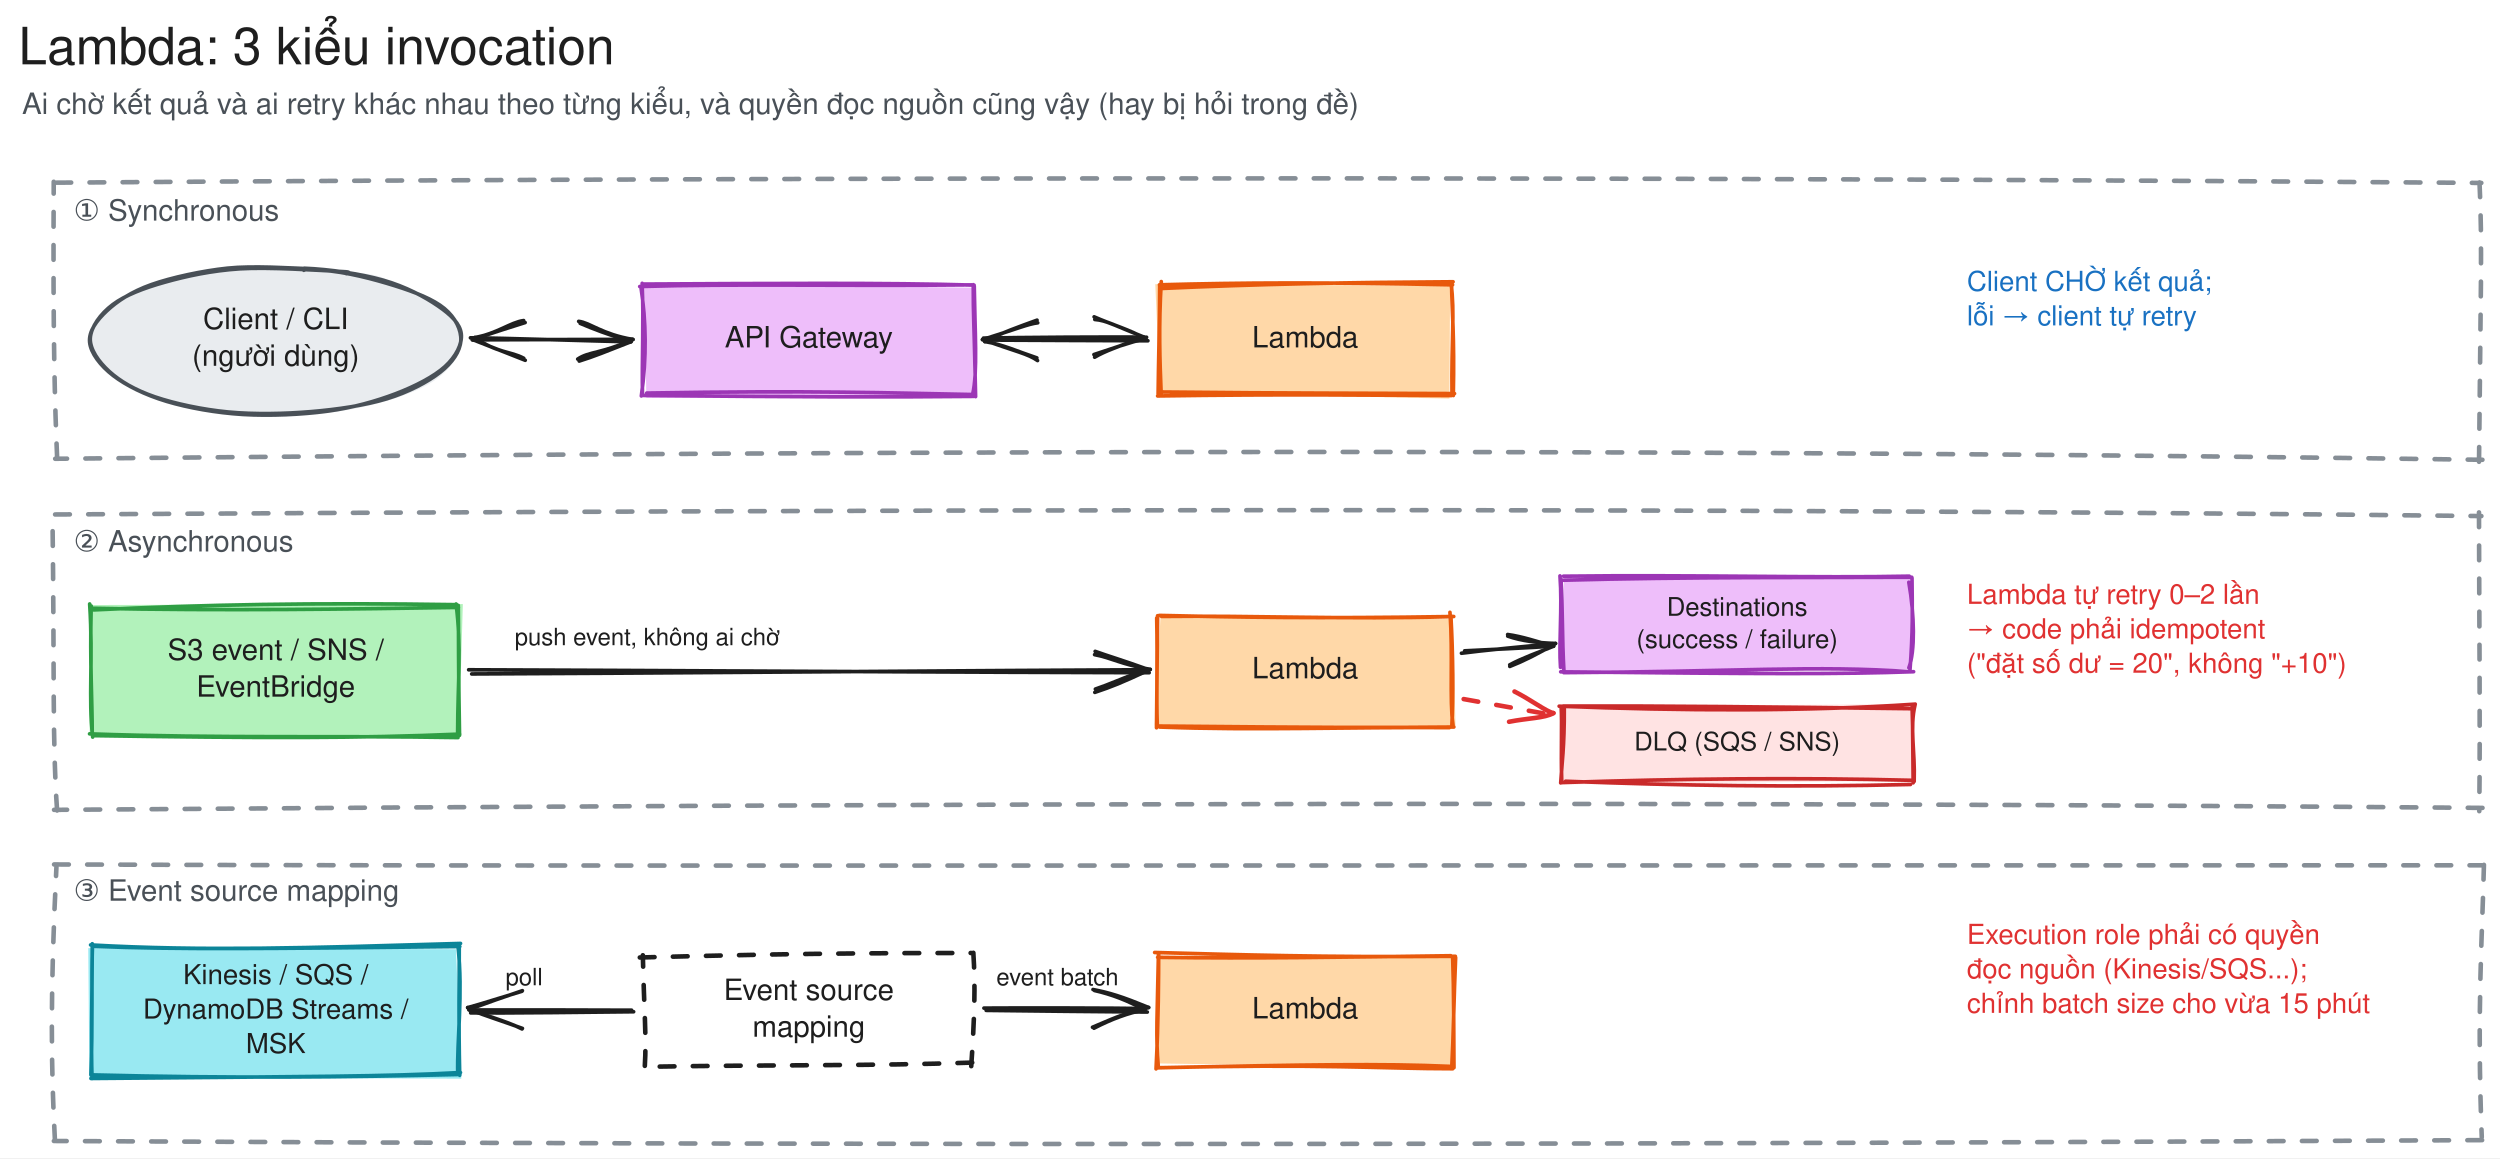
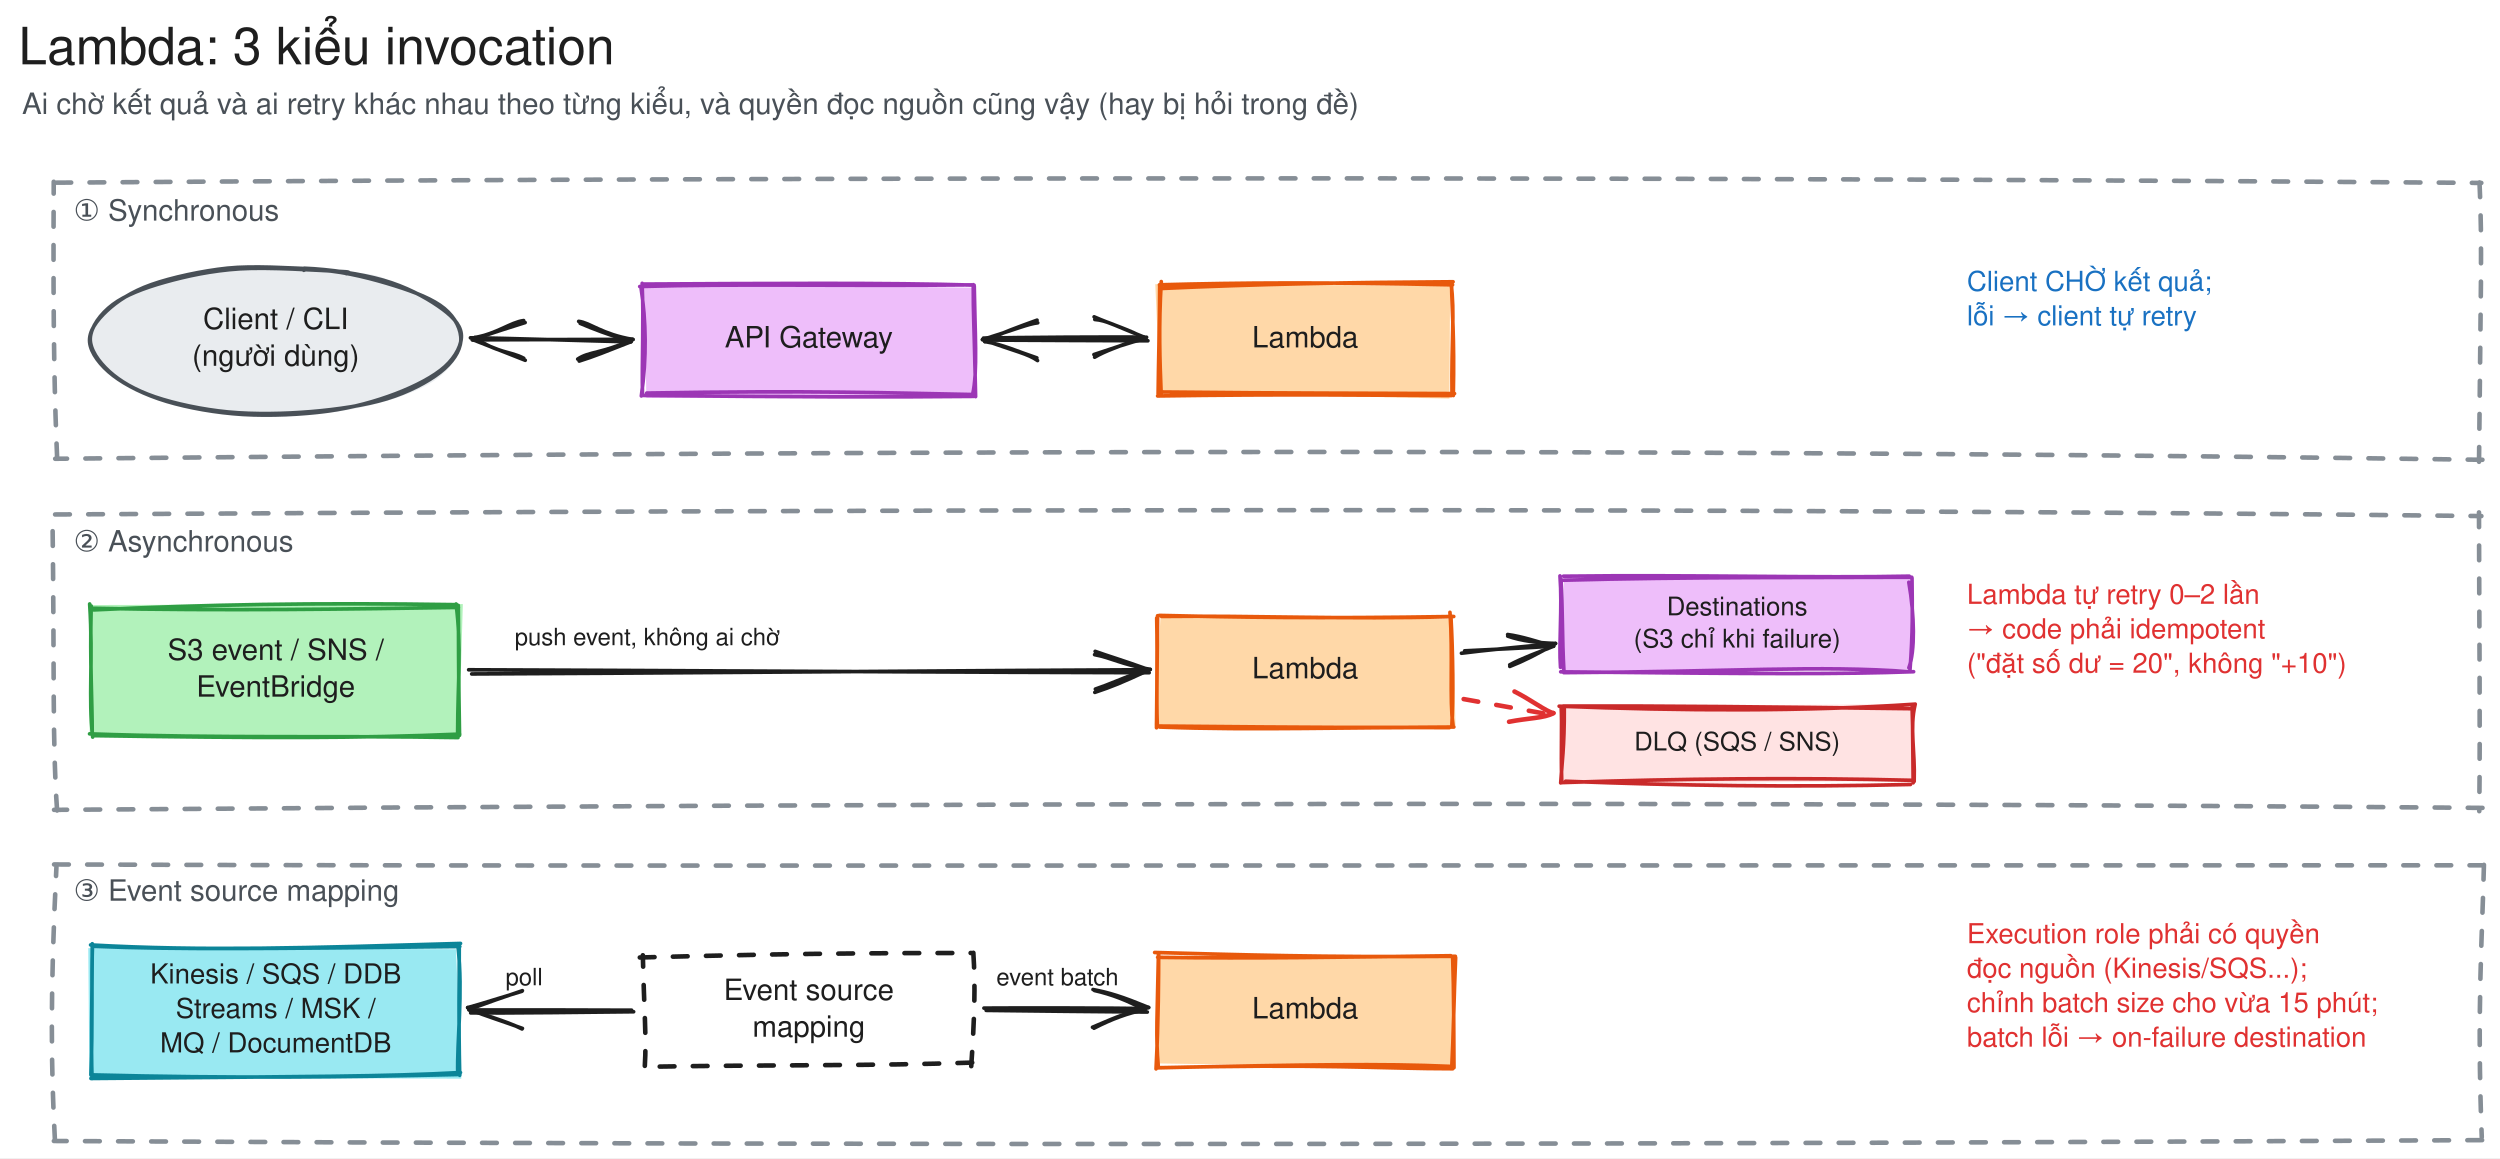
<svg xmlns="http://www.w3.org/2000/svg" version="1.1" viewBox="0 0 1360 630" width="1360" height="630">
  <defs>
    <style>
      @font-face {
        font-family: "Virgil";
        src: url("https://excalidraw.com/Virgil.woff2");
      }
      @font-face {
        font-family: "Cascadia";
        src: url("https://excalidraw.com/Cascadia.woff2");
      }
    </style>
  </defs>
  <rect x="0" y="0" width="1360" height="630" fill="#ffffff" />
  <g transform="translate(10 10) rotate(0 169.68 17.5)">
    <text x="0" y="25" font-family="Helvetica, Segoe UI Emoji" font-size="28px" fill="#1e1e1e" text-anchor="start" style="white-space: pre;" direction="ltr">Lambda: 3 kiểu invocation</text>
  </g>
  <g transform="translate(12 48) rotate(0 374.64 10)">
    <text x="0" y="14" font-family="Helvetica, Segoe UI Emoji" font-size="16px" fill="#495057" text-anchor="start" style="white-space: pre;" direction="ltr">Ai chờ kết quả và ai retry khác nhau theo từng kiểu, và quyền đọc nguồn cũng vậy (hay bị hỏi trong đề)</text>
  </g>
  <g stroke-linecap="round" transform="translate(30 100) rotate(0 660 75)">
    <path d="M0.71 -0.63 C486.13 -4.2, 972.04 -3.34, 1319.82 -0.49 M1318.85 -0.78 C1320.44 31.2, 1319.4 64.14, 1318.58 151.67 M1320.43 150.13 C915.56 144.41, 511.38 144.66, 0.03 149.57 M1.09 149.29 C-0.16 119.95, -1.25 86.04, -0.77 -1.11" stroke="#868e96" stroke-width="2.5" fill="none" stroke-dasharray="8 10" />
  </g>
  <g transform="translate(40 106) rotate(0 54.88 10)">
    <text x="0" y="14" font-family="Helvetica, Segoe UI Emoji" font-size="16px" fill="#495057" text-anchor="start" style="white-space: pre;" direction="ltr">① Synchronous</text>
  </g>
  <g stroke-linecap="round" transform="translate(30 280) rotate(0 660 80)">
    <path d="M-0.01 -0.13 C448.24 -2.8, 894.89 -4.02, 1319.86 0.74 M1318.57 -1.24 C1318.67 56.71, 1319.29 114.37, 1318.72 161.27 M1320.47 159.49 C912.84 156.16, 506.95 156.77, -0.59 160.56 M1.07 160.92 C-1.61 123.54, -0.31 87.41, -1.46 0.07" stroke="#868e96" stroke-width="2.5" fill="none" stroke-dasharray="8 10" />
  </g>
  <g transform="translate(40 286) rotate(0 59.12 10)">
    <text x="0" y="14" font-family="Helvetica, Segoe UI Emoji" font-size="16px" fill="#495057" text-anchor="start" style="white-space: pre;" direction="ltr">② Asynchronous</text>
  </g>
  <g stroke-linecap="round" transform="translate(30 470) rotate(0 660 75)">
    <path d="M-0.57 0.26 C271.83 1.34, 543.52 0.7, 1320.24 0.72 M1321.26 0.49 C1320.42 38.9, 1317.34 78.6, 1320.08 148.59 M1320.25 150.23 C897.56 152.45, 475.79 153.37, -0.68 150.7 M-0.11 150.47 C-2.24 110.88, -2.75 70.95, 0.69 1.84" stroke="#868e96" stroke-width="2.5" fill="none" stroke-dasharray="8 10" />
  </g>
  <g transform="translate(40 476) rotate(0 89.76 10)">
    <text x="0" y="14" font-family="Helvetica, Segoe UI Emoji" font-size="16px" fill="#495057" text-anchor="start" style="white-space: pre;" direction="ltr">③ Event source mapping</text>
  </g>
  <g stroke-linecap="round" transform="translate(50 145) rotate(0 100 40)">
    <path d="M124.97 1.47 C138.52 2.48, 152.54 6.26, 163.71 9.85 C174.87 13.43, 185.78 17.66, 191.97 23 C198.15 28.34, 201.2 35.89, 200.82 41.88 C200.43 47.87, 196.29 53.94, 189.65 58.94 C183.01 63.94, 172.67 68.65, 160.97 71.88 C149.27 75.11, 133.74 77.08, 119.45 78.34 C105.17 79.6, 89.18 80.81, 75.26 79.45 C61.34 78.09, 46.96 74.03, 35.93 70.17 C24.9 66.32, 15.01 61.64, 9.09 56.3 C3.17 50.96, 0.09 44.02, 0.4 38.15 C0.7 32.28, 4.27 25.97, 10.92 21.08 C17.57 16.18, 28.85 12.01, 40.31 8.78 C51.77 5.55, 62.48 2.59, 79.68 1.67 C96.87 0.75, 129.9 2.17, 143.48 3.26 C157.05 4.35, 161.71 7.31, 161.12 8.21 M131.78 3.53 C144.92 4.58, 158.74 7.15, 169.4 10.8 C180.06 14.44, 190.55 19.94, 195.75 25.42 C200.95 30.89, 202.22 37.52, 200.61 43.65 C199 49.78, 193.96 56.95, 186.06 62.19 C178.16 67.42, 165.78 71.92, 153.2 75.06 C140.63 78.2, 124.7 80.66, 110.63 81 C96.55 81.35, 82.32 79.15, 68.75 77.14 C55.18 75.12, 39.72 72.73, 29.19 68.92 C18.67 65.12, 10.27 59.78, 5.62 54.29 C0.97 48.79, -0.39 41.65, 1.28 35.94 C2.94 30.23, 7.98 24.83, 15.62 20.01 C23.27 15.19, 34.84 10.45, 47.17 7.03 C59.5 3.61, 75.29 0.33, 89.6 -0.49 C103.91 -1.31, 125.99 1.53, 133.03 2.11 C140.06 2.69, 132.22 2.31, 131.8 2.98" stroke="none" stroke-width="0" fill="#e9ecef" />
    <path d="M125.03 1.99 C138.63 2.9, 153.59 6.97, 164.72 10.44 C175.84 13.92, 185.77 17.85, 191.77 22.83 C197.76 27.82, 201.07 34.57, 200.69 40.35 C200.3 46.13, 196.18 52.26, 189.47 57.52 C182.76 62.79, 172.14 68.37, 160.44 71.94 C148.73 75.5, 133.61 77.72, 119.24 78.92 C104.87 80.12, 88.39 80.48, 74.22 79.13 C60.05 77.79, 45.03 74.55, 34.23 70.87 C23.44 67.18, 15.28 62.36, 9.43 57.04 C3.59 51.72, -1.16 45.01, -0.85 38.95 C-0.53 32.89, 4.58 25.75, 11.34 20.68 C18.1 15.61, 28.16 11.75, 39.7 8.51 C51.24 5.27, 65.02 2.22, 80.6 1.23 C96.18 0.24, 123.54 2.11, 133.18 2.56 C142.83 3, 139.16 3.17, 138.45 3.89 M115.5 0.91 C129.63 1.48, 146.34 3.99, 158.47 7.42 C170.6 10.84, 181.22 16.6, 188.3 21.47 C195.37 26.33, 200.3 31.13, 200.93 36.61 C201.57 42.1, 198.04 48.96, 192.08 54.39 C186.12 59.82, 175.83 65.15, 165.18 69.2 C154.54 73.24, 142.04 76.79, 128.21 78.67 C114.37 80.55, 96.76 81.36, 82.16 80.47 C67.57 79.59, 52.4 76.87, 40.64 73.35 C28.87 69.82, 18.56 64.68, 11.58 59.32 C4.6 53.96, -0.66 47.05, -1.24 41.18 C-1.82 35.31, 2.51 29.35, 8.12 24.12 C13.72 18.9, 21.41 13.69, 32.36 9.81 C43.31 5.94, 59.96 2.34, 73.79 0.88 C87.62 -0.58, 108.44 0.87, 115.35 1.06 C122.27 1.26, 115.56 1.54, 115.27 2.04" stroke="#495057" stroke-width="2" fill="none" />
  </g>
  <g transform="translate(106 165) rotate(0 44 20)">
    <text x="44" y="14" font-family="Helvetica, Segoe UI Emoji" font-size="16px" fill="#1e1e1e" text-anchor="middle" style="white-space: pre;" direction="ltr">Client / CLI</text>
    <text x="44" y="34" font-family="Helvetica, Segoe UI Emoji" font-size="16px" fill="#1e1e1e" text-anchor="middle" style="white-space: pre;" direction="ltr">(người dùng)</text>
  </g>
  <g stroke-linecap="round" transform="translate(350 155) rotate(0 90 30)">
    <path d="M0.44 -0.93 L178.94 1.51 L179.48 61.15 L1.62 61.52" stroke="none" stroke-width="0" fill="#eebefa" />
    <path d="M-1.99 0.87 C51.35 -0.74, 106.86 0.75, 178.51 -0.03 M0.35 -0.47 C66.89 -0.82, 133.07 -1.31, 179.9 0.11 M179.99 0.64 C180.33 24.26, 181.89 47.98, 179.13 59.41 M179.45 -0.13 C179.33 13.9, 180.15 29.52, 180.72 60.76 M179.15 59.62 C134.32 58.81, 92.97 57.26, 1.8 58.83 M179.7 60.63 C133.34 61.12, 84.53 60.97, -0.6 60.12 M-1.11 60.41 C1.91 39.34, 1.43 19.32, -1.22 1.99 M-0.49 60.04 C-0.88 40.64, 0.27 19.81, -0.65 -0.87" stroke="#9c36b5" stroke-width="2" fill="none" />
  </g>
  <g transform="translate(392 175) rotate(0 48 10)">
    <text x="48" y="14" font-family="Helvetica, Segoe UI Emoji" font-size="16px" fill="#1e1e1e" text-anchor="middle" style="white-space: pre;" direction="ltr">API Gateway</text>
  </g>
  <g stroke-linecap="round" transform="translate(630 155) rotate(0 80 30)">
    <path d="M-1.52 -0.38 L158.86 0.41 L158.48 61.85 L1.04 58.4" stroke="none" stroke-width="0" fill="#ffd8a8" />
    <path d="M1.52 1.95 C52.71 -0.41, 104.44 -1.43, 160.47 -1.72 M0.74 -0.06 C45.45 -1.27, 89.47 -1.54, 160.19 -0.05 M159.36 -0.87 C161.52 14.74, 159.48 31.2, 159.89 59.43 M159.66 -0.57 C159.82 14.31, 161.3 27.21, 160.6 60.17 M161.26 59.1 C115.4 58.85, 71.59 59, 1.74 58.24 M159.46 60.2 C115.81 60.01, 70.73 59.33, -0.25 60.4 M1.67 59.19 C0.96 41.27, 0.26 22.99, 1.73 -1.82 M0.02 59.28 C0.19 42.5, 0.76 25.03, 0.87 0.38" stroke="#e8590c" stroke-width="2" fill="none" />
  </g>
  <g transform="translate(681.12 175) rotate(0 28.88 10)">
    <text x="28.88" y="14" font-family="Helvetica, Segoe UI Emoji" font-size="16px" fill="#1e1e1e" text-anchor="middle" style="white-space: pre;" direction="ltr">Lambda</text>
  </g>
  <g stroke-linecap="round" transform="translate(50 330) rotate(0 100 35)">
    <path d="M-0.84 -0.89 L201.79 -1.41 L199.71 70.32 L-1.25 69.97" stroke="none" stroke-width="0" fill="#b2f2bb" />
    <path d="M0.99 1.79 C60.71 -1.1, 120.14 -2.26, 198.5 -1.06 M-0.31 0.88 C71.79 2.4, 143.21 1.32, 199.39 0.43 M198.09 -1.43 C201.14 21.66, 199.01 41.42, 198.96 68.09 M199.3 -0.65 C199.58 14.6, 199.22 29.4, 199.98 70.04 M199.14 71.24 C134.59 70.1, 69.21 71.73, -1.28 69.21 M200.08 69.35 C145.55 71.67, 92.09 71.62, 0.48 70.18 M0.42 70.98 C-2.04 49.53, 0.74 29.6, -1.22 -1.45 M0.16 69.04 C0.2 51.11, -1.17 32.25, -0.39 -0.35" stroke="#2f9e44" stroke-width="2" fill="none" />
  </g>
  <g transform="translate(85.76 345) rotate(0 64.24 20)">
    <text x="64.24" y="14" font-family="Helvetica, Segoe UI Emoji" font-size="16px" fill="#1e1e1e" text-anchor="middle" style="white-space: pre;" direction="ltr">S3 event / SNS /</text>
    <text x="64.24" y="34" font-family="Helvetica, Segoe UI Emoji" font-size="16px" fill="#1e1e1e" text-anchor="middle" style="white-space: pre;" direction="ltr">EventBridge</text>
  </g>
  <g stroke-linecap="round" transform="translate(630 335) rotate(0 80 30)">
    <path d="M1.29 1.03 L160.25 1.79 L161.82 60.1 L-1.82 59.66" stroke="none" stroke-width="0" fill="#ffd8a8" />
    <path d="M1.86 0.35 C51.88 -0.29, 103.22 2.11, 158.87 0.46 M0.67 -0.22 C42.11 0.74, 84.27 1.6, 160.83 0.38 M158.77 -1.89 C160.48 21.04, 158.43 46.1, 160.44 59.43 M159.28 -0.04 C160.47 21.63, 160.64 43.39, 159.78 60.47 M158.43 60.83 C105.13 60.43, 52.68 62.53, 0.84 60.51 M160.89 60.5 C123.35 60.91, 85.79 60.78, -0.27 59.96 M-0.43 59.54 C-1.05 43.24, -0.24 26.6, -0.75 1.2 M-0.86 60.9 C-0.6 39.56, -0.48 17.98, -0.27 -0.05" stroke="#e8590c" stroke-width="2" fill="none" />
  </g>
  <g transform="translate(681.12 355) rotate(0 28.88 10)">
    <text x="28.88" y="14" font-family="Helvetica, Segoe UI Emoji" font-size="16px" fill="#1e1e1e" text-anchor="middle" style="white-space: pre;" direction="ltr">Lambda</text>
  </g>
  <g stroke-linecap="round" transform="translate(850 315) rotate(0 95 25)">
    <path d="M0.92 -1.95 L189.22 -0.27 L189.42 49.1 L-0.68 50.49" stroke="none" stroke-width="0" fill="#eebefa" />
    <path d="M0.51 -1.55 C69.48 -2.43, 140.44 -0.51, 188.63 -1.57 M-0.65 0.67 C69.28 -1.27, 138.2 -0.7, 189.99 -0.97 M188.4 1.75 C191.52 19.65, 191.83 39.36, 188.43 48.27 M190.13 -0.56 C190.28 15.35, 190.65 29.25, 189.03 49.45 M189.52 50.48 C139.18 46.72, 91.65 50.5, 0.71 50.92 M191 50.41 C150.48 51.83, 111.84 51.66, -0.98 50.47 M-1.08 48.04 C-2.11 34.68, -0.03 15.74, -1.37 -1.71 M0.79 50.33 C-0.26 32.08, 0.12 15.55, -0.81 0.18" stroke="#9c36b5" stroke-width="2" fill="none" />
  </g>
  <g transform="translate(884.45 322.5) rotate(0 60.55 17.5)">
-     <text x="60.55" y="12.5" font-family="Helvetica, Segoe UI Emoji" font-size="14px" fill="#1e1e1e" text-anchor="middle" style="white-space: pre;" direction="ltr">Destinations</text>
-     <text x="60.55" y="30" font-family="Helvetica, Segoe UI Emoji" font-size="14px" fill="#1e1e1e" text-anchor="middle" style="white-space: pre;" direction="ltr">(success / failure)</text>
+     <text x="60.55" y="12.25" font-family="Helvetica, Segoe UI Emoji" font-size="14px" fill="#1e1e1e" text-anchor="middle" style="white-space: pre;" direction="ltr">Destinations</text>
+     <text x="60.55" y="29.75" font-family="Helvetica, Segoe UI Emoji" font-size="14px" fill="#1e1e1e" text-anchor="middle" style="white-space: pre;" direction="ltr">(S3 chỉ khi failure)</text>
  </g>
  <g stroke-linecap="round" transform="translate(850 385) rotate(0 95 20)">
    <path d="M0.22 -0.55 L188.9 -2 L190.61 39.67 L-0.9 41.76" stroke="none" stroke-width="0" fill="#ffe3e3" />
    <path d="M-1.82 -0.83 C65.07 1.81, 132.67 2.1, 191.7 -1.94 M0.29 -0.9 C56.28 -1.11, 112.07 -0.44, 190.45 0.54 M191.88 -1.98 C188.72 11.25, 191.88 23.06, 191.31 40.08 M190.16 -0.26 C190.66 12.86, 190.54 28.42, 190.76 40.86 M189.28 41.76 C126.19 43.33, 63.42 42.42, 1.68 39.99 M190.37 39.49 C127.57 37.9, 64.23 38.53, -0.8 40.73 M-0.98 40.9 C-0.41 30.8, 1.11 21.43, 0.97 -0.03 M-0.43 39.45 C-0.93 23.99, -0.16 8.01, -0.74 -0.43" stroke="#c92a2a" stroke-width="2" fill="none" />
  </g>
  <g transform="translate(890.89 396.25) rotate(0 54.11 8.75)">
    <text x="54.11" y="12" font-family="Helvetica, Segoe UI Emoji" font-size="14px" fill="#1e1e1e" text-anchor="middle" style="white-space: pre;" direction="ltr">DLQ (SQS / SNS)</text>
  </g>
  <g stroke-linecap="round" transform="translate(50 515) rotate(0 100 35)">
    <path d="M-1.99 0.79 L198.06 1.36 L200.95 71.8 L-1.38 71.2" stroke="none" stroke-width="0" fill="#99e9f2" />
    <path d="M-0.72 -0.96 C60.07 2.46, 117.65 0.69, 200.52 -1.77 M0.9 -0.19 C46.36 1.64, 93.59 1.11, 200.12 -0.08 M199.16 -0.12 C201.96 25.94, 198.5 50.58, 199.02 69.52 M199.83 0.92 C199.89 20.14, 199.39 39.28, 200.08 69.96 M200.49 68.46 C160.16 70.66, 120.47 70.61, -0.53 71.69 M200.15 69.51 C137.94 71.01, 75.82 71.67, -0.17 69.73 M0.07 71.77 C-0.55 52.74, 0.05 35.44, 0.2 -1.6 M-0.54 69.68 C0.47 43.46, -0.31 15.05, 0.28 0.66" stroke="#0c8599" stroke-width="2" fill="none" />
  </g>
-   <g transform="translate(74.1 521.875) rotate(0 75.9 28.125)">
-     <text x="75.9" y="13.5" font-family="Helvetica, Segoe UI Emoji" font-size="15px" fill="#1e1e1e" text-anchor="middle" style="white-space: pre;" direction="ltr">Kinesis / SQS /</text>
-     <text x="75.9" y="32.25" font-family="Helvetica, Segoe UI Emoji" font-size="15px" fill="#1e1e1e" text-anchor="middle" style="white-space: pre;" direction="ltr">DynamoDB Streams /</text>
-     <text x="75.9" y="51" font-family="Helvetica, Segoe UI Emoji" font-size="15px" fill="#1e1e1e" text-anchor="middle" style="white-space: pre;" direction="ltr">MSK</text>
+   <g transform="translate(74.1 521.88) rotate(0 75.9 28.12)">
+     <text x="75.9" y="13.12" font-family="Helvetica, Segoe UI Emoji" font-size="15px" fill="#1e1e1e" text-anchor="middle" style="white-space: pre;" direction="ltr">Kinesis / SQS / DDB</text>
+     <text x="75.9" y="31.88" font-family="Helvetica, Segoe UI Emoji" font-size="15px" fill="#1e1e1e" text-anchor="middle" style="white-space: pre;" direction="ltr">Streams / MSK /</text>
+     <text x="75.9" y="50.62" font-family="Helvetica, Segoe UI Emoji" font-size="15px" fill="#1e1e1e" text-anchor="middle" style="white-space: pre;" direction="ltr">MQ / DocumentDB</text>
  </g>
  <g stroke-linecap="round" transform="translate(350 520) rotate(0 90 30)">
    <path d="M-1.85 -0.68 L181.23 1.24 L179.23 60.65 L1.74 61.41" stroke="none" stroke-width="0" fill="#ffffff" />
    <path d="M-1.94 0.87 C40.57 -0.17, 84.38 -1.58, 178.29 -1.58 M179.5 -1.67 C180.67 15.91, 180.11 34.19, 178.35 59.99 M178.88 58.05 C125.16 59.93, 68.2 59.17, 0.69 60.34 M0.78 59.83 C1.77 44.53, 0.34 29.09, -0.29 -0.33" stroke="#1e1e1e" stroke-width="2.5" fill="none" stroke-dasharray="8 10" />
  </g>
  <g transform="translate(390.24 530) rotate(0 49.76 20)">
    <text x="49.76" y="14" font-family="Helvetica, Segoe UI Emoji" font-size="16px" fill="#1e1e1e" text-anchor="middle" style="white-space: pre;" direction="ltr">Event source</text>
    <text x="49.76" y="34" font-family="Helvetica, Segoe UI Emoji" font-size="16px" fill="#1e1e1e" text-anchor="middle" style="white-space: pre;" direction="ltr">mapping</text>
  </g>
  <g stroke-linecap="round" transform="translate(630 520) rotate(0 80 30)">
    <path d="M-0.06 1.49 L160.02 0.98 L161.65 61.07 L-0.33 58.5" stroke="none" stroke-width="0" fill="#ffd8a8" />
    <path d="M-1.87 -1.85 C43.76 -0.63, 89.84 0.85, 161.71 0.23 M-0.24 0.8 C51.74 1.54, 103.36 0.68, 159.25 -0.09 M161.86 0.96 C160.97 21.38, 160.63 44.78, 159.78 60.08 M160.24 0.56 C160.94 19.89, 160.8 41.04, 160.95 60.81 M160.27 61.4 C123.05 61.42, 87.33 58.57, -0.56 60.91 M159.22 60.12 C121.55 58.46, 81.35 59.18, 0.65 60.83 M-1.11 61.47 C0.25 35.04, 0.29 10.28, 0.32 -0.92 M0.09 59.85 C-1.32 44.89, -0.41 31.24, 0.18 -0.53" stroke="#e8590c" stroke-width="2" fill="none" />
  </g>
  <g transform="translate(681.12 540) rotate(0 28.88 10)">
    <text x="28.88" y="14" font-family="Helvetica, Segoe UI Emoji" font-size="16px" fill="#1e1e1e" text-anchor="middle" style="white-space: pre;" direction="ltr">Lambda</text>
  </g>
  <g stroke-linecap="round">
    <g transform="translate(256 185) rotate(0 44 0)">
      <path d="M0.9 -0.12 C15.68 -0.24, 73.59 -0.3, 87.92 -0.39 M-0.08 -1.23 C14.59 -1.21, 72.05 0.69, 86.92 0.94" stroke="#1e1e1e" stroke-width="2" fill="none" />
    </g>
    <g transform="translate(256 185) rotate(0 44 0)">
      <path d="M28.86 -10.61 C21.71 -9.66, 14.49 -3.52, 2.31 -1.38 M29.67 -9.53 C22.06 -7.11, 13.83 -4.64, 1.28 -0.19" stroke="#1e1e1e" stroke-width="2" fill="none" />
    </g>
    <g transform="translate(256 185) rotate(0 44 0)">
      <path d="M28.92 9.91 C21.7 5.96, 14.46 7.19, 2.31 -1.38 M29.73 10.99 C22.26 7.93, 14.02 4.9, 1.28 -0.19" stroke="#1e1e1e" stroke-width="2" fill="none" />
    </g>
    <g transform="translate(256 185) rotate(0 44 0)">
      <path d="M58.28 10.34 C64.6 6.11, 70.9 7.49, 88.33 -0.32 M59.09 11.42 C66.76 9.07, 73.67 6.21, 87.3 0.87" stroke="#1e1e1e" stroke-width="2" fill="none" />
    </g>
    <g transform="translate(256 185) rotate(0 44 0)">
      <path d="M58.8 -10.18 C65.05 -9.5, 71.24 -3.21, 88.33 -0.32 M59.61 -9.1 C66.99 -5.97, 73.76 -3.34, 87.3 0.87" stroke="#1e1e1e" stroke-width="2" fill="none" />
    </g>
  </g>
  <g stroke-linecap="round">
    <g transform="translate(536 185) rotate(0 44 0)">
      <path d="M0.3 -0.01 C15.23 0.01, 73.91 0.42, 88.45 0.38 M-1.01 -1.06 C13.91 -1.43, 73.15 -1.88, 87.73 -1.54" stroke="#1e1e1e" stroke-width="2" fill="none" />
    </g>
    <g transform="translate(536 185) rotate(0 44 0)">
      <path d="M28.52 -9.39 C23.45 -8.83, 16.71 -5.95, -1.52 -0.25 M28.15 -10.83 C18.07 -7.15, 9.41 -4.2, -0.26 0.81" stroke="#1e1e1e" stroke-width="2" fill="none" />
    </g>
    <g transform="translate(536 185) rotate(0 44 0)">
      <path d="M28.42 11.14 C23.32 7.52, 16.61 6.22, -1.52 -0.25 M28.04 9.69 C18.01 6.38, 9.39 2.33, -0.26 0.81" stroke="#1e1e1e" stroke-width="2" fill="none" />
    </g>
    <g transform="translate(536 185) rotate(0 44 0)">
      <path d="M59.48 9.32 C65.85 5.62, 70.61 4.38, 85.92 -1.78 M59.1 7.88 C68.29 4.93, 78.89 0.99, 87.18 -0.73" stroke="#1e1e1e" stroke-width="2" fill="none" />
    </g>
    <g transform="translate(536 185) rotate(0 44 0)">
      <path d="M59.58 -11.2 C65.98 -10.72, 70.71 -7.79, 85.92 -1.78 M59.2 -12.64 C68.35 -8.59, 78.92 -5.54, 87.18 -0.73" stroke="#1e1e1e" stroke-width="2" fill="none" />
    </g>
  </g>
  <g stroke-linecap="round">
    <g transform="translate(256 365) rotate(0 184 0)">
      <path d="M-1.05 -0.64 C60.58 -0.48, 307.53 0.94, 369.14 0.95 M0.6 1.63 C62.23 1.48, 307.53 -0.47, 368.79 -0.67" stroke="#1e1e1e" stroke-width="2" fill="none" />
    </g>
    <g transform="translate(256 365) rotate(0 184 0)">
      <path d="M339.58 11.65 C349.13 8.43, 353.43 6.75, 369.74 -0.84 M339.89 9.86 C347.34 7.37, 354.15 4.16, 368.04 -1.02" stroke="#1e1e1e" stroke-width="2" fill="none" />
    </g>
    <g transform="translate(256 365) rotate(0 184 0)">
      <path d="M339.46 -8.87 C349.03 -7.07, 353.36 -3.73, 369.74 -0.84 M339.77 -10.66 C347.16 -8, 354 -6.05, 368.04 -1.02" stroke="#1e1e1e" stroke-width="2" fill="none" />
    </g>
  </g>
  <g stroke-linecap="round">
    <g transform="translate(795.9663 355.8546) rotate(0 24.03367 -2.556773)">
      <path d="M-0.93 -0.5 C7.17 -1.64, 40.51 -4.95, 48.84 -5.66 M0.79 -1.8 C8.77 -2.28, 40.3 -3.56, 48.29 -4.4" stroke="#1e1e1e" stroke-width="2" fill="none" />
    </g>
    <g transform="translate(795.9663 355.8546) rotate(0 24.03367 -2.556773)">
      <path d="M25.37 6.69 C32.31 4.01, 40.96 -0.26, 50.23 -5.81 M25.33 5.81 C32.89 1.79, 40.28 -0.66, 49.2 -4.32" stroke="#1e1e1e" stroke-width="2" fill="none" />
    </g>
    <g transform="translate(795.9663 355.8546) rotate(0 24.03367 -2.556773)">
      <path d="M24.24 -9.81 C31.71 -7.16, 40.72 -6.13, 50.23 -5.81 M24.2 -10.68 C32.22 -9.58, 39.96 -6.9, 49.2 -4.32" stroke="#1e1e1e" stroke-width="2" fill="none" />
    </g>
  </g>
  <g stroke-linecap="round">
    <g transform="translate(795.9149 379.6238) rotate(0 24.08507 4.099587)">
      <path d="M0.33 0.68 C8.14 2.06, 40.05 7.76, 47.96 9.2" stroke="#e03131" stroke-width="2.5" fill="none" stroke-dasharray="8 10" />
    </g>
    <g transform="translate(795.9149 379.6238) rotate(0 24.08507 4.099587)">
      <path d="M25.02 13.02 C34.96 11.03, 44.54 11.06, 49.14 8.3" stroke="#e03131" stroke-width="2.5" fill="none" />
    </g>
    <g transform="translate(795.9149 379.6238) rotate(0 24.08507 4.099587)">
      <path d="M27.98 -3.43 C36.88 1.04, 45.3 7.51, 49.14 8.3" stroke="#e03131" stroke-width="2.5" fill="none" />
    </g>
  </g>
  <g stroke-linecap="round">
    <g transform="translate(344 550) rotate(0 -44 0)">
      <path d="M0.69 0.39 C-14.08 0.57, -73.06 1.24, -87.95 1.02 M-0.4 -0.45 C-15.39 -0.58, -73.98 -0.63, -88.87 -0.57" stroke="#1e1e1e" stroke-width="2" fill="none" />
    </g>
    <g transform="translate(344 550) rotate(0 -44 0)">
      <path d="M-60.03 -10.77 C-69.09 -8.09, -82.41 -3.75, -89.58 -1.86 M-59.82 -11.07 C-69.41 -7.86, -79.5 -4.3, -88.78 -0.88" stroke="#1e1e1e" stroke-width="2" fill="none" />
    </g>
    <g transform="translate(344 550) rotate(0 -44 0)">
      <path d="M-60.01 9.75 C-69.07 5.08, -82.4 2.07, -89.58 -1.86 M-59.8 9.45 C-69.35 5.94, -79.45 2.78, -88.78 -0.88" stroke="#1e1e1e" stroke-width="2" fill="none" />
    </g>
  </g>
  <g stroke-linecap="round">
    <g transform="translate(536 550) rotate(0 44 0)">
      <path d="M0.47 -0.35 C15.22 -0.18, 73.61 0.51, 88.12 0.56 M-0.74 -1.59 C13.9 -1.72, 72.69 -1.74, 87.24 -1.27" stroke="#1e1e1e" stroke-width="2" fill="none" />
    </g>
    <g transform="translate(536 550) rotate(0 44 0)">
      <path d="M58.32 8.82 C67.47 5.09, 74.03 1.53, 88.85 -1.92 M59.12 9.35 C68.53 4.44, 77.91 0.97, 86.53 -0.61" stroke="#1e1e1e" stroke-width="2" fill="none" />
    </g>
    <g transform="translate(536 550) rotate(0 44 0)">
      <path d="M58.59 -11.7 C67.58 -9.93, 74.07 -8, 88.85 -1.92 M59.39 -11.17 C68.54 -9.11, 77.84 -5.61, 86.53 -0.61" stroke="#1e1e1e" stroke-width="2" fill="none" />
    </g>
  </g>
  <g transform="translate(1070 145) rotate(0 69.075 18.75)">
    <text x="0" y="13.25" font-family="Helvetica, Segoe UI Emoji" font-size="15px" fill="#1971c2" text-anchor="start" style="white-space: pre;" direction="ltr">Client CHỜ kết quả;</text>
    <text x="0" y="32" font-family="Helvetica, Segoe UI Emoji" font-size="15px" fill="#1971c2" text-anchor="start" style="white-space: pre;" direction="ltr">lỗi → client tự retry</text>
  </g>
  <g transform="translate(280 340) rotate(0 73.19 8.125)">
    <text x="0" y="11" font-family="Helvetica, Segoe UI Emoji" font-size="13px" fill="#1e1e1e" text-anchor="start" style="white-space: pre;" direction="ltr">push event, không ai chờ</text>
  </g>
  <g transform="translate(1070 315) rotate(0 110.1 28.125)">
    <text x="0" y="13.5" font-family="Helvetica, Segoe UI Emoji" font-size="15px" fill="#e03131" text-anchor="start" style="white-space: pre;" direction="ltr">Lambda tự retry 0–2 lần</text>
    <text x="0" y="32.25" font-family="Helvetica, Segoe UI Emoji" font-size="15px" fill="#e03131" text-anchor="start" style="white-space: pre;" direction="ltr">→ code phải idempotent</text>
    <text x="0" y="51" font-family="Helvetica, Segoe UI Emoji" font-size="15px" fill="#e03131" text-anchor="start" style="white-space: pre;" direction="ltr">("đặt số dư = 20", không "+10")</text>
  </g>
  <g transform="translate(275 525) rotate(0 10.79 8.125)">
    <text x="0" y="11" font-family="Helvetica, Segoe UI Emoji" font-size="13px" fill="#1e1e1e" text-anchor="start" style="white-space: pre;" direction="ltr">poll</text>
  </g>
  <g transform="translate(542 525) rotate(0 36.27 8.125)">
    <text x="0" y="11" font-family="Helvetica, Segoe UI Emoji" font-size="13px" fill="#1e1e1e" text-anchor="start" style="white-space: pre;" direction="ltr">event batch</text>
  </g>
-   <g transform="translate(1070 500) rotate(0 114.15 28.125)">
-     <text x="0" y="13.5" font-family="Helvetica, Segoe UI Emoji" font-size="15px" fill="#e03131" text-anchor="start" style="white-space: pre;" direction="ltr">Execution role phải có quyền</text>
-     <text x="0" y="32.25" font-family="Helvetica, Segoe UI Emoji" font-size="15px" fill="#e03131" text-anchor="start" style="white-space: pre;" direction="ltr">đọc nguồn (Kinesis/SQS...);</text>
-     <text x="0" y="51" font-family="Helvetica, Segoe UI Emoji" font-size="15px" fill="#e03131" text-anchor="start" style="white-space: pre;" direction="ltr">chỉnh batch size cho vừa 15 phút</text>
+   <g transform="translate(1070.0 500.0) rotate(0 121.28 37.5)">
+     <text x="0" y="13.12" font-family="Helvetica, Segoe UI Emoji" font-size="15px" fill="#e03131" text-anchor="start" style="white-space: pre;" direction="ltr">Execution role phải có quyền</text>
+     <text x="0" y="31.88" font-family="Helvetica, Segoe UI Emoji" font-size="15px" fill="#e03131" text-anchor="start" style="white-space: pre;" direction="ltr">đọc nguồn (Kinesis/SQS...);</text>
+     <text x="0" y="50.62" font-family="Helvetica, Segoe UI Emoji" font-size="15px" fill="#e03131" text-anchor="start" style="white-space: pre;" direction="ltr">chỉnh batch size cho vừa 15 phút;</text>
+     <text x="0" y="69.38" font-family="Helvetica, Segoe UI Emoji" font-size="15px" fill="#e03131" text-anchor="start" style="white-space: pre;" direction="ltr">batch lỗi → on-failure destination</text>
  </g>
</svg>
